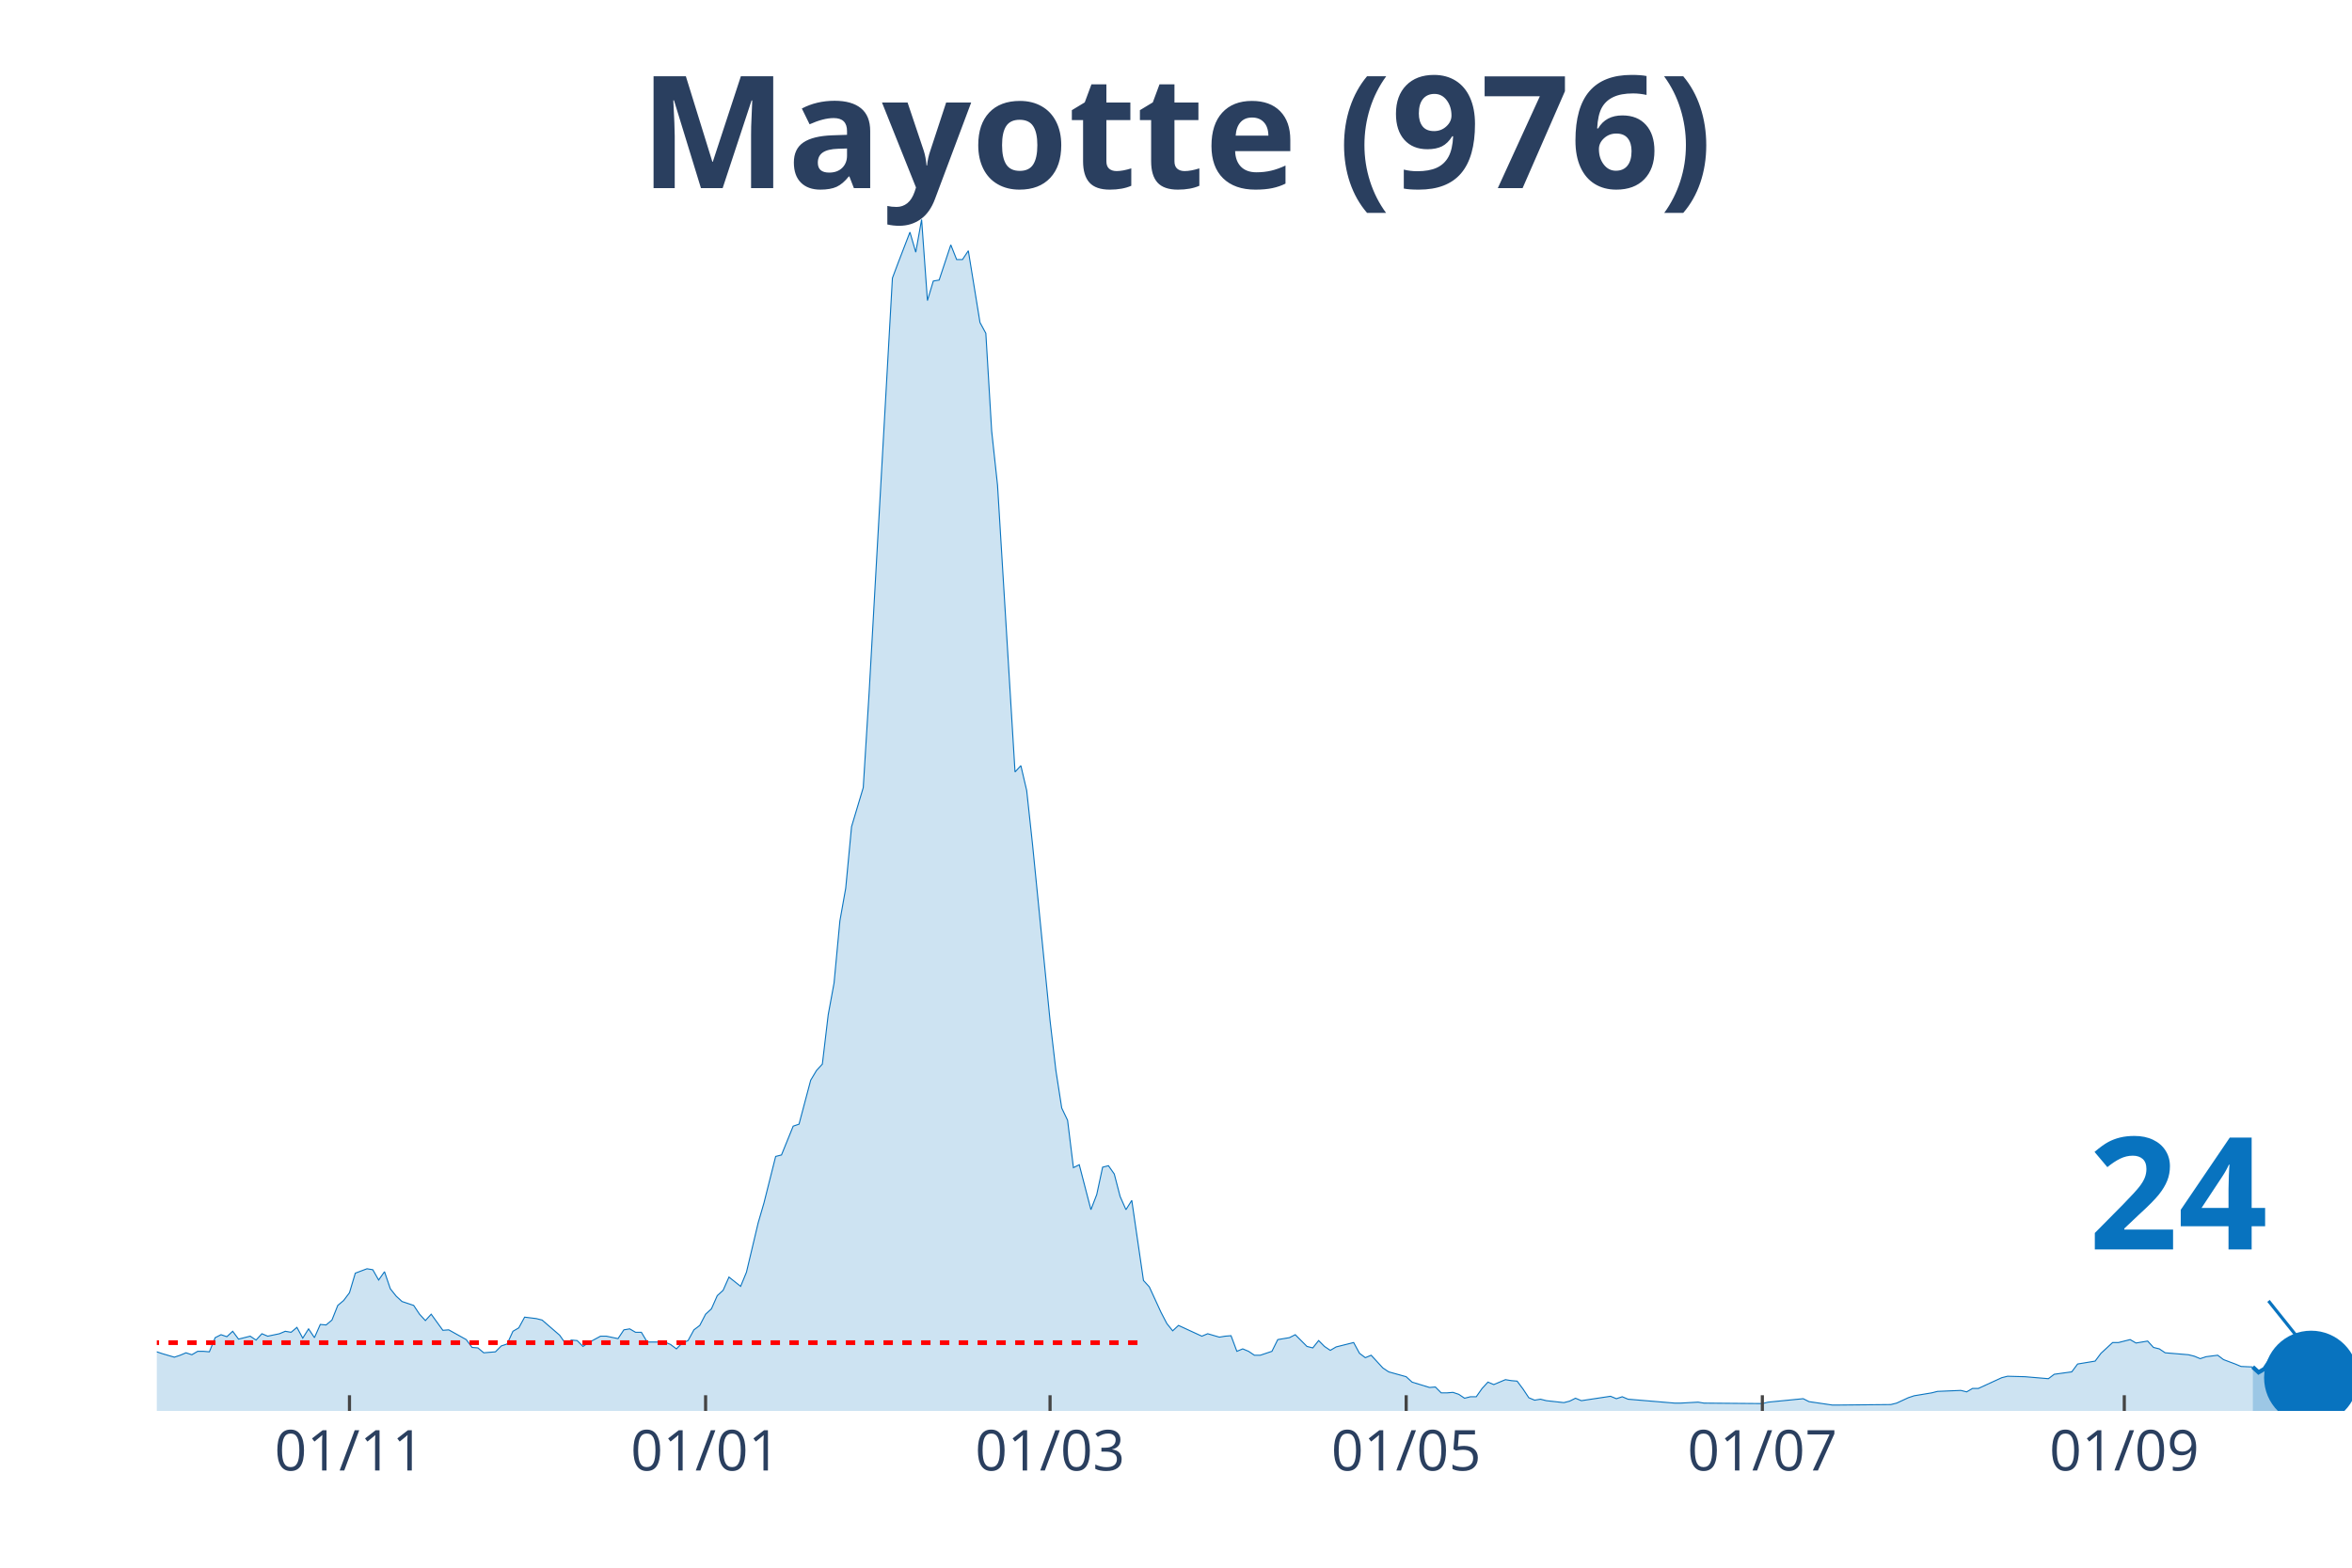
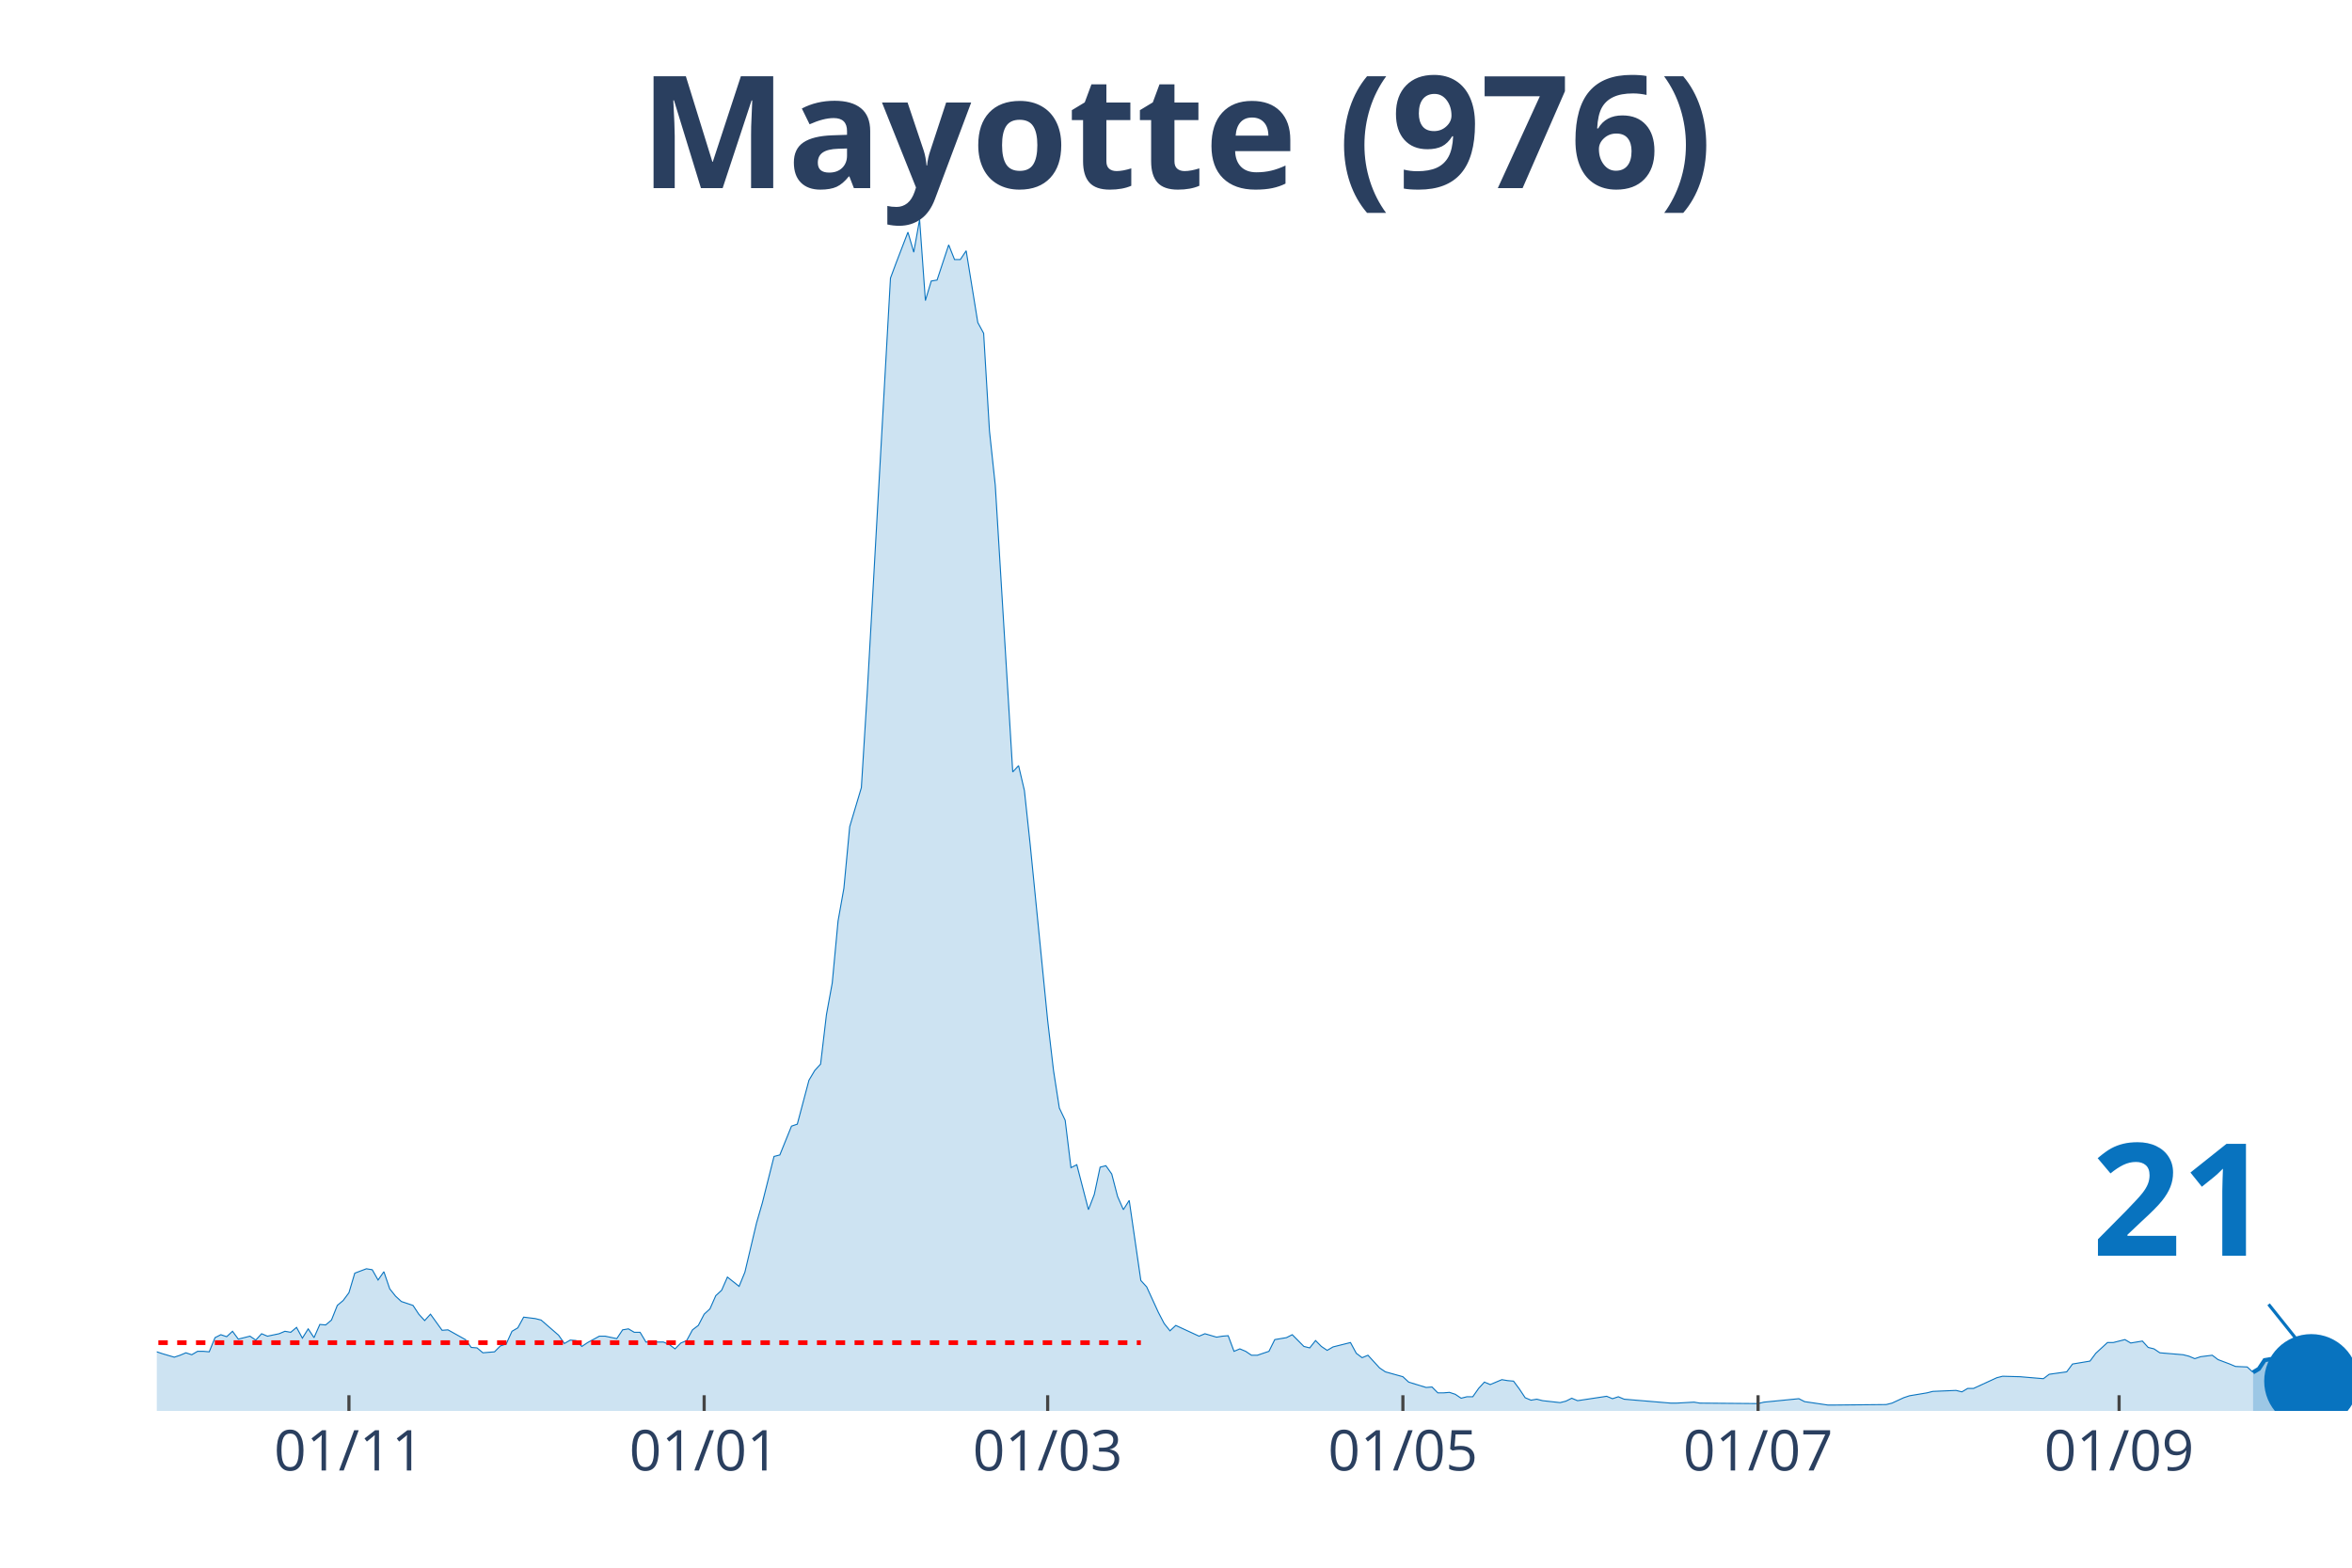
<svg xmlns="http://www.w3.org/2000/svg" class="main-svg" width="1125" height="750" style="" viewBox="0 0 750 500">
  <rect x="0" y="0" width="750" height="500" style="fill: rgb(0, 0, 0); fill-opacity: 0;" />
-   <defs id="defs-6da589">
+   <defs id="defs-179099">
    <g class="clips">
-       <clipPath id="clip6da589xyplot" class="plotclip">
+       <clipPath id="clip179099xyplot" class="plotclip">
        <rect width="700" height="380" />
      </clipPath>
-       <clipPath class="axesclip" id="clip6da589x">
+       <clipPath class="axesclip" id="clip179099x">
        <rect x="50" y="0" width="700" height="500" />
      </clipPath>
-       <clipPath class="axesclip" id="clip6da589y">
+       <clipPath class="axesclip" id="clip179099y">
        <rect x="0" y="70" width="750" height="380" />
      </clipPath>
-       <clipPath class="axesclip" id="clip6da589xy">
+       <clipPath class="axesclip" id="clip179099xy">
        <rect x="50" y="70" width="700" height="380" />
      </clipPath>
    </g>
    <g class="gradients" />
  </defs>
  <g class="bglayer">
    <rect class="bg" x="50" y="70" width="700" height="380" style="fill: rgb(0, 0, 0); fill-opacity: 0; stroke-width: 0;" />
  </g>
  <g class="layer-below">
    <g class="imagelayer" />
    <g class="shapelayer" />
  </g>
  <g class="cartesianlayer">
    <g class="subplot xy">
      <g class="layer-subplot">
        <g class="shapelayer" />
        <g class="imagelayer" />
      </g>
      <g class="gridlayer">
        <g class="x">
-           <path class="xgrid crisp" transform="translate(111.44,0)" d="M0,70v380" style="stroke: rgb(255, 255, 255); stroke-opacity: 1; stroke-width: 1px;" />
-           <path class="xgrid crisp" transform="translate(225,0)" d="M0,70v380" style="stroke: rgb(255, 255, 255); stroke-opacity: 1; stroke-width: 1px;" />
-           <path class="xgrid crisp" transform="translate(334.84,0)" d="M0,70v380" style="stroke: rgb(255, 255, 255); stroke-opacity: 1; stroke-width: 1px;" />
-           <path class="xgrid crisp" transform="translate(448.4,0)" d="M0,70v380" style="stroke: rgb(255, 255, 255); stroke-opacity: 1; stroke-width: 1px;" />
-           <path class="xgrid crisp" transform="translate(561.97,0)" d="M0,70v380" style="stroke: rgb(255, 255, 255); stroke-opacity: 1; stroke-width: 1px;" />
-           <path class="xgrid crisp" transform="translate(677.39,0)" d="M0,70v380" style="stroke: rgb(255, 255, 255); stroke-opacity: 1; stroke-width: 1px;" />
+           <path class="xgrid crisp" transform="translate(111.27,0)" d="M0,70v380" style="stroke: rgb(255, 255, 255); stroke-opacity: 1; stroke-width: 1px;" />
+           <path class="xgrid crisp" transform="translate(224.54,0)" d="M0,70v380" style="stroke: rgb(255, 255, 255); stroke-opacity: 1; stroke-width: 1px;" />
+           <path class="xgrid crisp" transform="translate(334.08,0)" d="M0,70v380" style="stroke: rgb(255, 255, 255); stroke-opacity: 1; stroke-width: 1px;" />
+           <path class="xgrid crisp" transform="translate(447.35,0)" d="M0,70v380" style="stroke: rgb(255, 255, 255); stroke-opacity: 1; stroke-width: 1px;" />
+           <path class="xgrid crisp" transform="translate(560.61,0)" d="M0,70v380" style="stroke: rgb(255, 255, 255); stroke-opacity: 1; stroke-width: 1px;" />
+           <path class="xgrid crisp" transform="translate(675.73,0)" d="M0,70v380" style="stroke: rgb(255, 255, 255); stroke-opacity: 1; stroke-width: 1px;" />
        </g>
        <g class="y" />
      </g>
      <g class="zerolinelayer" />
      <path class="xlines-below" />
      <path class="ylines-below" />
      <g class="overlines-below" />
      <g class="xaxislayer-below" />
      <g class="yaxislayer-below" />
      <g class="overaxes-below" />
-       <g class="plot" transform="translate(50, 70)" clip-path="url('#clip6da589xyplot')">
+       <g class="plot" transform="translate(50, 70)" clip-path="url('#clip179099xyplot')">
        <g class="scatterlayer mlayer">
-           <g class="trace scatter trace05f5d0" style="stroke-miterlimit: 2;">
+           <g class="trace scatter traceaf8f05" style="stroke-miterlimit: 2;">
            <g class="fills">
              <g>
-                 <path class="js-fill" d="M668.35,380L-253.19,380L-253.19,375.01L-243.88,377.66L-242.02,377.04L-234.57,358.34L-232.71,343.85L-227.13,327.65L-225.27,326.09L-221.54,332.17L-219.68,345.26L-214.1,360.21L-212.23,360.68L-206.65,359.12L-204.79,359.43L-201.06,359.12L-199.2,359.12L-195.48,361.15L-193.62,362.39L-184.31,359.43L-182.45,361.93L-176.86,359.59L-175,360.99L-165.69,365.51L-163.83,368.63L-160.11,371.59L-158.24,371.74L-152.66,371.59L-150.8,370.34L-145.21,367.22L-143.35,366.29L-137.77,366.76L-135.9,364.42L-132.18,365.82L-130.32,366.13L-111.7,367.07L-109.84,369.25L-100.53,367.07L-98.67,366.91L-94.95,366.6L-93.09,367.85L-83.78,367.22L-81.91,365.67L-70.74,367.38L-68.88,369.41L-65.16,366.91L-63.3,366.76L-59.57,366.91L-57.71,366.29L-55.85,367.07L-53.99,365.51L-52.13,362.39L-50.27,362.39L-48.4,361.77L-46.54,358.97L-44.68,359.59L-42.82,358.19L-39.1,362.08L-37.23,361.62L-33.51,361.93L-31.65,362.71L-24.2,361.62L-22.34,362.55L-18.62,365.35L-16.76,365.35L-14.89,364.26L-13.03,365.04L-7.45,364.11L-5.59,362.24L0,361.15L1.86,361.77L5.59,362.86L7.45,362.24L9.31,361.46L11.17,362.08L13.03,360.99L14.89,360.99L16.76,361.15L18.62,356.63L20.48,355.69L22.34,356.32L24.2,354.6L26.06,357.1L29.79,356.16L31.65,357.41L33.51,355.38L35.37,356.16L39.1,355.38L40.96,354.6L42.82,354.92L44.68,353.36L46.54,356.79L48.4,353.83L50.27,356.63L52.13,352.42L53.99,352.58L55.85,351.02L57.71,346.35L59.57,344.79L61.44,342.3L63.3,336.06L67.02,334.66L68.88,334.97L70.74,338.25L72.61,335.6L74.47,341.05L76.33,343.39L78.19,345.1L80.05,345.72L81.91,346.35L83.78,349.15L85.64,351.18L87.5,349.15L91.22,354.29L93.09,354.14L98.67,357.25L100.53,359.75L102.39,359.9L104.26,361.46L107.98,361.15L109.84,359.28L111.7,358.66L113.56,354.6L115.43,353.51L117.29,350.09L121.01,350.55L122.87,351.02L128.46,355.85L130.32,358.5L132.18,357.41L134.04,357.56L135.9,359.43L137.77,358.19L141.49,356.16L143.35,356.16L147.07,356.94L148.94,354.14L150.8,353.83L152.66,354.92L154.52,354.92L156.38,358.03L161.97,358.03L163.83,358.81L165.69,360.21L167.55,358.34L169.41,357.56L171.28,354.14L173.14,352.73L175,349.15L176.86,347.44L178.72,343.23L180.59,341.52L182.45,337.31L186.17,340.27L188.03,335.75L191.76,320.02L193.62,313.63L197.34,298.83L199.2,298.36L202.93,289.17L204.79,288.54L208.51,274.52L210.37,271.41L212.23,269.38L214.1,253.64L215.96,243.52L217.82,223.73L219.68,213.29L221.54,193.66L225.27,181.2L227.13,151.13L234.57,18.7L236.44,13.71L240.16,4.05L242.02,10.44L243.88,0L245.74,25.86L247.61,19.63L249.47,19.32L253.19,8.1L255.05,12.78L256.91,12.78L258.78,9.97L262.5,32.87L264.36,36.3L266.22,67.46L268.09,84.76L273.67,176.21L275.53,174.19L277.39,182.13L279.26,199.43L284.84,255.51L286.7,271.41L288.56,283.4L290.43,287.3L292.29,302.41L294.15,301.48L297.87,315.81L299.73,310.98L301.6,302.26L303.46,301.79L305.32,304.44L307.18,311.6L309.04,315.81L310.9,312.85L314.63,338.4L316.49,340.43L320.21,348.53L322.07,352.11L323.94,354.45L325.8,352.73L333.24,356.16L335.11,355.38L338.83,356.47L340.69,356.16L342.55,356.01L344.41,360.99L346.28,360.21L348.14,360.99L350,362.24L351.86,362.24L355.59,360.99L357.45,357.25L361.17,356.63L363.03,355.69L366.76,359.43L368.62,359.9L370.48,357.56L372.34,359.43L374.2,360.68L376.06,359.59L381.65,358.19L383.51,361.62L385.37,363.02L387.23,362.24L390.96,366.29L392.82,367.54L398.4,369.09L400.27,370.81L405.85,372.52L407.71,372.37L409.57,374.24L411.44,374.24L413.3,374.08L415.16,374.7L417.02,375.95L418.88,375.48L420.74,375.48L422.61,372.83L424.47,370.81L426.33,371.59L430.05,370.03L431.91,370.34L433.78,370.5L435.64,372.99L437.5,375.79L439.36,376.57L441.22,376.26L443.09,376.73L448.67,377.35L450.53,376.88L452.39,375.95L454.26,376.73L463.56,375.33L465.43,376.1L467.29,375.48L469.15,376.26L484.04,377.51L485.9,377.51L491.49,377.2L493.35,377.51L511.97,377.66L513.83,377.2L525,376.1L526.86,377.04L534.31,378.13L536.17,378.13L552.93,377.97L554.79,377.51L558.51,375.79L560.37,375.17L565.96,374.24L567.82,373.77L575.27,373.46L577.13,373.92L578.99,372.83L580.85,372.83L588.3,369.41L590.16,368.94L595.74,369.09L597.61,369.25L603.19,369.72L605.05,368.31L610.64,367.54L612.5,365.04L618.09,364.11L619.95,361.62L623.67,358.19L625.53,358.19L629.26,357.25L631.12,358.34L634.84,357.72L636.7,359.75L638.56,360.21L640.43,361.46L647.87,362.08L649.73,362.55L651.6,363.33L653.46,362.71L657.18,362.24L659.04,363.64L662.77,365.04L664.63,365.82L668.35,365.98" style="fill: rgb(8, 115, 191); fill-opacity: 0.2; stroke-width: 0;" />
+                 <path class="js-fill" d="M668.44,380L-252.52,380L-252.52,375.01L-243.24,377.66L-241.38,377.04L-233.95,358.34L-232.1,343.85L-226.53,327.65L-224.67,326.09L-220.95,332.17L-219.1,345.26L-213.53,360.21L-211.67,360.68L-206.1,359.12L-204.24,359.43L-200.53,359.12L-198.67,359.12L-194.96,361.15L-193.1,362.39L-183.82,359.43L-181.96,361.93L-176.39,359.59L-174.54,360.99L-165.25,365.51L-163.4,368.63L-159.68,371.59L-157.82,371.74L-152.25,371.59L-150.4,370.34L-144.83,367.22L-142.97,366.29L-137.4,366.76L-135.54,364.42L-131.83,365.82L-129.97,366.13L-111.41,367.07L-109.55,369.25L-100.27,367.07L-98.41,366.91L-94.69,366.6L-92.84,367.85L-83.55,367.22L-81.7,365.67L-70.56,367.38L-68.7,369.41L-64.99,366.91L-63.13,366.76L-59.42,366.91L-57.56,366.29L-55.7,367.07L-53.85,365.51L-51.99,362.39L-50.13,362.39L-48.28,361.77L-46.42,358.97L-44.56,359.59L-42.71,358.19L-38.99,362.08L-37.14,361.62L-33.42,361.93L-31.56,362.71L-24.14,361.62L-22.28,362.55L-18.57,365.35L-16.71,365.35L-14.85,364.26L-13,365.04L-7.43,364.11L-5.57,362.24L0,361.15L1.86,361.77L5.57,362.86L7.43,362.24L9.28,361.46L11.14,362.08L13,360.99L14.85,360.99L16.71,361.15L18.57,356.63L20.42,355.69L22.28,356.32L24.14,354.6L25.99,357.1L29.71,356.16L31.56,357.41L33.42,355.38L35.28,356.16L38.99,355.38L40.85,354.6L42.71,354.92L44.56,353.36L46.42,356.79L48.28,353.83L50.13,356.63L51.99,352.42L53.85,352.58L55.7,351.02L57.56,346.35L59.42,344.79L61.27,342.3L63.13,336.06L66.84,334.66L68.7,334.97L70.56,338.25L72.41,335.6L74.27,341.05L76.13,343.39L77.98,345.1L79.84,345.72L81.7,346.35L83.55,349.15L85.41,351.18L87.27,349.15L90.98,354.29L92.84,354.14L98.41,357.25L100.27,359.75L102.12,359.9L103.98,361.46L107.69,361.15L109.55,359.28L111.41,358.66L113.26,354.6L115.12,353.51L116.98,350.09L120.69,350.55L122.55,351.02L128.12,355.85L129.97,358.5L131.83,357.41L133.69,357.56L135.54,359.43L137.4,358.19L141.11,356.16L142.97,356.16L146.68,356.94L148.54,354.14L150.4,353.83L152.25,354.92L154.11,354.92L155.97,358.03L161.54,358.03L163.4,358.81L165.25,360.21L167.11,358.34L168.97,357.56L170.82,354.14L172.68,352.73L174.54,349.15L176.39,347.44L178.25,343.23L180.11,341.52L181.96,337.31L185.68,340.27L187.53,335.75L191.25,320.02L193.1,313.63L196.82,298.83L198.67,298.36L202.39,289.17L204.24,288.54L207.96,274.52L209.81,271.41L211.67,269.38L213.53,253.64L215.38,243.52L217.24,223.73L219.1,213.29L220.95,193.66L224.67,181.2L226.53,151.13L233.95,18.7L235.81,13.71L239.52,4.05L241.38,10.44L243.24,0L245.09,25.86L246.95,19.63L248.81,19.32L252.52,8.1L254.38,12.78L256.23,12.78L258.09,9.97L261.8,32.87L263.66,36.3L265.52,67.46L267.37,84.76L272.94,176.21L274.8,174.19L276.66,182.13L278.51,199.43L284.08,255.51L285.94,271.41L287.8,283.4L289.66,287.3L291.51,302.41L293.37,301.48L297.08,315.81L298.94,310.98L300.8,302.26L302.65,301.79L304.51,304.44L306.37,311.6L308.22,315.81L310.08,312.85L313.79,338.4L315.65,340.43L319.36,348.53L321.22,352.11L323.08,354.45L324.93,352.73L332.36,356.16L334.22,355.38L337.93,356.47L339.79,356.16L341.64,356.01L343.5,360.99L345.36,360.21L347.21,360.99L349.07,362.24L350.93,362.24L354.64,360.99L356.5,357.25L360.21,356.63L362.07,355.69L365.78,359.43L367.64,359.9L369.5,357.56L371.35,359.43L373.21,360.68L375.07,359.59L380.64,358.19L382.49,361.62L384.35,363.02L386.21,362.24L389.92,366.29L391.78,367.54L397.35,369.09L399.2,370.81L404.77,372.52L406.63,372.37L408.49,374.24L410.34,374.24L412.2,374.08L414.06,374.7L415.92,375.95L417.77,375.48L419.63,375.48L421.49,372.83L423.34,370.81L425.2,371.59L428.91,370.03L430.77,370.34L432.63,370.5L434.48,372.99L436.34,375.79L438.2,376.57L440.05,376.26L441.91,376.73L447.48,377.35L449.34,376.88L451.19,375.95L453.05,376.73L462.33,375.33L464.19,376.1L466.05,375.48L467.9,376.26L482.76,377.51L484.62,377.51L490.19,377.2L492.04,377.51L510.61,377.66L512.47,377.2L523.61,376.1L525.46,377.04L532.89,378.13L534.75,378.13L551.46,377.97L553.32,377.51L557.03,375.79L558.89,375.17L564.46,374.24L566.31,373.77L573.74,373.46L575.6,373.92L577.45,372.83L579.31,372.83L586.74,369.41L588.59,368.94L594.16,369.09L596.02,369.25L601.59,369.72L603.45,368.31L609.02,367.54L610.88,365.04L616.45,364.11L618.3,361.62L622.02,358.19L623.87,358.19L627.59,357.25L629.44,358.34L633.16,357.72L635.01,359.75L636.87,360.21L638.73,361.46L646.15,362.08L648.01,362.55L649.87,363.33L651.72,362.71L655.44,362.24L657.29,363.64L661.01,365.04L662.86,365.82L666.58,365.98L668.44,367.69" style="fill: rgb(8, 115, 191); fill-opacity: 0.2; stroke-width: 0;" />
              </g>
            </g>
            <g class="errorbars" />
            <g class="lines">
-               <path class="js-line" d="M-253.19,375.01L-243.88,377.66L-242.02,377.04L-234.57,358.34L-232.71,343.85L-227.13,327.65L-225.27,326.09L-221.54,332.17L-219.68,345.26L-214.1,360.21L-212.23,360.68L-206.65,359.12L-204.79,359.43L-201.06,359.12L-199.2,359.12L-195.48,361.15L-193.62,362.39L-184.31,359.43L-182.45,361.93L-176.86,359.59L-175,360.99L-165.69,365.51L-163.83,368.63L-160.11,371.59L-158.24,371.74L-152.66,371.59L-150.8,370.34L-145.21,367.22L-143.35,366.29L-137.77,366.76L-135.9,364.42L-132.18,365.82L-130.32,366.13L-111.7,367.07L-109.84,369.25L-100.53,367.07L-98.67,366.91L-94.95,366.6L-93.09,367.85L-83.78,367.22L-81.91,365.67L-70.74,367.38L-68.88,369.41L-65.16,366.91L-63.3,366.76L-59.57,366.91L-57.71,366.29L-55.85,367.07L-53.99,365.51L-52.13,362.39L-50.27,362.39L-48.4,361.77L-46.54,358.97L-44.68,359.59L-42.82,358.19L-39.1,362.08L-37.23,361.62L-33.51,361.93L-31.65,362.71L-24.2,361.62L-22.34,362.55L-18.62,365.35L-16.76,365.35L-14.89,364.26L-13.03,365.04L-7.45,364.11L-5.59,362.24L0,361.15L1.86,361.77L5.59,362.86L7.45,362.24L9.31,361.46L11.17,362.08L13.03,360.99L14.89,360.99L16.76,361.15L18.62,356.63L20.48,355.69L22.34,356.32L24.2,354.6L26.06,357.1L29.79,356.16L31.65,357.41L33.51,355.38L35.37,356.16L39.1,355.38L40.96,354.6L42.82,354.92L44.68,353.36L46.54,356.79L48.4,353.83L50.27,356.63L52.13,352.42L53.99,352.58L55.85,351.02L57.71,346.35L59.57,344.79L61.44,342.3L63.3,336.06L67.02,334.66L68.88,334.97L70.74,338.25L72.61,335.6L74.47,341.05L76.33,343.39L78.19,345.1L80.05,345.72L81.91,346.35L83.78,349.15L85.64,351.18L87.5,349.15L91.22,354.29L93.09,354.14L98.67,357.25L100.53,359.75L102.39,359.9L104.26,361.46L107.98,361.15L109.84,359.28L111.7,358.66L113.56,354.6L115.43,353.51L117.29,350.09L121.01,350.55L122.87,351.02L128.46,355.85L130.32,358.5L132.18,357.41L134.04,357.56L135.9,359.43L137.77,358.19L141.49,356.16L143.35,356.16L147.07,356.94L148.94,354.14L150.8,353.83L152.66,354.92L154.52,354.92L156.38,358.03L161.97,358.03L163.83,358.81L165.69,360.21L167.55,358.34L169.41,357.56L171.28,354.14L173.14,352.73L175,349.15L176.86,347.44L178.72,343.23L180.59,341.52L182.45,337.31L186.17,340.27L188.03,335.75L191.76,320.02L193.62,313.63L197.34,298.83L199.2,298.36L202.93,289.17L204.79,288.54L208.51,274.52L210.37,271.41L212.23,269.38L214.1,253.64L215.96,243.52L217.82,223.73L219.68,213.29L221.54,193.66L225.27,181.2L227.13,151.13L234.57,18.7L236.44,13.71L240.16,4.05L242.02,10.44L243.88,0L245.74,25.86L247.61,19.63L249.47,19.32L253.19,8.1L255.05,12.78L256.91,12.78L258.78,9.97L262.5,32.87L264.36,36.3L266.22,67.46L268.09,84.76L273.67,176.21L275.53,174.19L277.39,182.13L279.26,199.43L284.84,255.51L286.7,271.41L288.56,283.4L290.43,287.3L292.29,302.41L294.15,301.48L297.87,315.81L299.73,310.98L301.6,302.26L303.46,301.79L305.32,304.44L307.18,311.6L309.04,315.81L310.9,312.85L314.63,338.4L316.49,340.43L320.21,348.53L322.07,352.11L323.94,354.45L325.8,352.73L333.24,356.16L335.11,355.38L338.83,356.47L340.69,356.16L342.55,356.01L344.41,360.99L346.28,360.21L348.14,360.99L350,362.24L351.86,362.24L355.59,360.99L357.45,357.25L361.17,356.63L363.03,355.69L366.76,359.43L368.62,359.9L370.48,357.56L372.34,359.43L374.2,360.68L376.06,359.59L381.65,358.19L383.51,361.62L385.37,363.02L387.23,362.24L390.96,366.29L392.82,367.54L398.4,369.09L400.27,370.81L405.85,372.52L407.71,372.37L409.57,374.24L411.44,374.24L413.3,374.08L415.16,374.7L417.02,375.95L418.88,375.48L420.74,375.48L422.61,372.83L424.47,370.81L426.33,371.59L430.05,370.03L431.91,370.34L433.78,370.5L435.64,372.99L437.5,375.79L439.36,376.57L441.22,376.26L443.09,376.73L448.67,377.35L450.53,376.88L452.39,375.95L454.26,376.73L463.56,375.33L465.43,376.1L467.29,375.48L469.15,376.26L484.04,377.51L485.9,377.51L491.49,377.2L493.35,377.51L511.97,377.66L513.83,377.2L525,376.1L526.86,377.04L534.31,378.13L536.17,378.13L552.93,377.97L554.79,377.51L558.51,375.79L560.37,375.17L565.96,374.24L567.82,373.77L575.27,373.46L577.13,373.92L578.99,372.83L580.85,372.83L588.3,369.41L590.16,368.94L595.74,369.09L597.61,369.25L603.19,369.72L605.05,368.31L610.64,367.54L612.5,365.04L618.09,364.11L619.95,361.62L623.67,358.19L625.53,358.19L629.26,357.25L631.12,358.34L634.84,357.72L636.7,359.75L638.56,360.21L640.43,361.46L647.87,362.08L649.73,362.55L651.6,363.33L653.46,362.71L657.18,362.24L659.04,363.64L662.77,365.04L664.63,365.82L668.35,365.98" style="vector-effect: non-scaling-stroke; fill: none; stroke: rgb(8, 115, 191); stroke-opacity: 1; stroke-width: 0.5px; opacity: 1;" />
+               <path class="js-line" d="M-252.52,375.01L-243.24,377.66L-241.38,377.04L-233.95,358.34L-232.1,343.85L-226.53,327.65L-224.67,326.09L-220.95,332.17L-219.1,345.26L-213.53,360.21L-211.67,360.68L-206.1,359.12L-204.24,359.43L-200.53,359.12L-198.67,359.12L-194.96,361.15L-193.1,362.39L-183.82,359.43L-181.96,361.93L-176.39,359.59L-174.54,360.99L-165.25,365.51L-163.4,368.63L-159.68,371.59L-157.82,371.74L-152.25,371.59L-150.4,370.34L-144.83,367.22L-142.97,366.29L-137.4,366.76L-135.54,364.42L-131.83,365.82L-129.97,366.13L-111.41,367.07L-109.55,369.25L-100.27,367.07L-98.41,366.91L-94.69,366.6L-92.84,367.85L-83.55,367.22L-81.7,365.67L-70.56,367.38L-68.7,369.41L-64.99,366.91L-63.13,366.76L-59.42,366.91L-57.56,366.29L-55.7,367.07L-53.85,365.51L-51.99,362.39L-50.13,362.39L-48.28,361.77L-46.42,358.97L-44.56,359.59L-42.71,358.19L-38.99,362.08L-37.14,361.62L-33.42,361.93L-31.56,362.71L-24.14,361.62L-22.28,362.55L-18.57,365.35L-16.71,365.35L-14.85,364.26L-13,365.04L-7.43,364.11L-5.57,362.24L0,361.15L1.86,361.77L5.57,362.86L7.43,362.24L9.28,361.46L11.14,362.08L13,360.99L14.85,360.99L16.71,361.15L18.57,356.63L20.42,355.69L22.28,356.32L24.14,354.6L25.99,357.1L29.71,356.16L31.56,357.41L33.42,355.38L35.28,356.16L38.99,355.38L40.85,354.6L42.71,354.92L44.56,353.36L46.42,356.79L48.28,353.83L50.13,356.63L51.99,352.42L53.85,352.58L55.7,351.02L57.56,346.35L59.42,344.79L61.27,342.3L63.13,336.06L66.84,334.66L68.7,334.97L70.56,338.25L72.41,335.6L74.27,341.05L76.13,343.39L77.98,345.1L79.84,345.72L81.7,346.35L83.55,349.15L85.41,351.18L87.27,349.15L90.98,354.29L92.84,354.14L98.41,357.25L100.27,359.75L102.12,359.9L103.98,361.46L107.69,361.15L109.55,359.28L111.41,358.66L113.26,354.6L115.12,353.51L116.98,350.09L120.69,350.55L122.55,351.02L128.12,355.85L129.97,358.5L131.83,357.41L133.69,357.56L135.54,359.43L137.4,358.19L141.11,356.16L142.97,356.16L146.68,356.94L148.54,354.14L150.4,353.83L152.25,354.92L154.11,354.92L155.97,358.03L161.54,358.03L163.4,358.81L165.25,360.21L167.11,358.34L168.97,357.56L170.82,354.14L172.68,352.73L174.54,349.15L176.39,347.44L178.25,343.23L180.11,341.52L181.96,337.31L185.68,340.27L187.53,335.75L191.25,320.02L193.1,313.63L196.82,298.83L198.67,298.36L202.39,289.17L204.24,288.54L207.96,274.52L209.81,271.41L211.67,269.38L213.53,253.64L215.38,243.52L217.24,223.73L219.1,213.29L220.95,193.66L224.67,181.2L226.53,151.13L233.95,18.7L235.81,13.71L239.52,4.05L241.38,10.44L243.24,0L245.09,25.86L246.95,19.63L248.81,19.32L252.52,8.1L254.38,12.78L256.23,12.78L258.09,9.97L261.8,32.87L263.66,36.3L265.52,67.46L267.37,84.76L272.94,176.21L274.8,174.19L276.66,182.13L278.51,199.43L284.08,255.51L285.94,271.41L287.8,283.4L289.66,287.3L291.51,302.41L293.37,301.48L297.08,315.81L298.94,310.98L300.8,302.26L302.65,301.79L304.51,304.44L306.37,311.6L308.22,315.81L310.08,312.85L313.79,338.4L315.65,340.43L319.36,348.53L321.22,352.11L323.08,354.45L324.93,352.73L332.36,356.16L334.22,355.38L337.93,356.47L339.79,356.16L341.64,356.01L343.5,360.99L345.36,360.21L347.21,360.99L349.07,362.24L350.93,362.24L354.64,360.99L356.5,357.25L360.21,356.63L362.07,355.69L365.78,359.43L367.64,359.9L369.5,357.56L371.35,359.43L373.21,360.68L375.07,359.59L380.64,358.19L382.49,361.62L384.35,363.02L386.21,362.24L389.92,366.29L391.78,367.54L397.35,369.09L399.2,370.81L404.77,372.52L406.63,372.37L408.49,374.24L410.34,374.24L412.2,374.08L414.06,374.7L415.92,375.95L417.77,375.48L419.63,375.48L421.49,372.83L423.34,370.81L425.2,371.59L428.91,370.03L430.77,370.34L432.63,370.5L434.48,372.99L436.34,375.79L438.2,376.57L440.05,376.26L441.91,376.73L447.48,377.35L449.34,376.88L451.19,375.95L453.05,376.73L462.33,375.33L464.19,376.1L466.05,375.48L467.9,376.26L482.76,377.51L484.62,377.51L490.19,377.2L492.04,377.51L510.61,377.66L512.47,377.2L523.61,376.1L525.46,377.04L532.89,378.13L534.75,378.13L551.46,377.97L553.32,377.51L557.03,375.79L558.89,375.17L564.46,374.24L566.31,373.77L573.74,373.46L575.6,373.92L577.45,372.83L579.31,372.83L586.74,369.41L588.59,368.94L594.16,369.09L596.02,369.25L601.59,369.72L603.45,368.31L609.02,367.54L610.88,365.04L616.45,364.11L618.3,361.62L622.02,358.19L623.87,358.19L627.59,357.25L629.44,358.34L633.16,357.72L635.01,359.75L636.87,360.21L638.73,361.46L646.15,362.08L648.01,362.55L649.87,363.33L651.72,362.71L655.44,362.24L657.29,363.64L661.01,365.04L662.86,365.82L666.58,365.98L668.44,367.69" style="vector-effect: non-scaling-stroke; fill: none; stroke: rgb(8, 115, 191); stroke-opacity: 1; stroke-width: 0.5px; opacity: 1;" />
            </g>
            <g class="points" />
            <g class="text" />
          </g>
-           <g class="trace scatter trace8d0aa7" style="stroke-miterlimit: 2;">
+           <g class="trace scatter trace1cb9e7" style="stroke-miterlimit: 2;">
            <g class="fills">
              <g>
-                 <path class="js-fill" d="M686.97,380L668.35,380L668.35,365.98L670.21,367.69L672.07,366.6L673.94,363.8L675.8,363.49L679.52,365.35L681.38,365.2L683.24,364.11L685.11,365.82L686.97,369.41" style="fill: rgb(8, 115, 191); fill-opacity: 0.4; stroke-width: 0;" />
+                 <path class="js-fill" d="M687,380L668.44,380L668.44,367.69L670.29,366.6L672.15,363.8L674.01,363.49L675.86,364.42L677.72,365.35L679.58,365.2L681.43,364.11L683.29,365.82L685.15,369.41L687,370.5" style="fill: rgb(8, 115, 191); fill-opacity: 0.4; stroke-width: 0;" />
              </g>
            </g>
            <g class="errorbars" />
            <g class="lines">
-               <path class="js-line" d="M668.35,365.98L670.21,367.69L672.07,366.6L673.94,363.8L675.8,363.49L679.52,365.35L681.38,365.2L683.24,364.11L685.11,365.82L686.97,369.41" style="vector-effect: non-scaling-stroke; fill: none; stroke: rgb(8, 115, 191); stroke-opacity: 1; stroke-width: 2px; opacity: 1;" />
+               <path class="js-line" d="M668.44,367.69L670.29,366.6L672.15,363.8L674.01,363.49L675.86,364.42L677.72,365.35L679.58,365.2L681.43,364.11L683.29,365.82L685.15,369.41L687,370.5" style="vector-effect: non-scaling-stroke; fill: none; stroke: rgb(8, 115, 191); stroke-opacity: 1; stroke-width: 2px; opacity: 1;" />
            </g>
            <g class="points" />
            <g class="text" />
          </g>
-           <g class="trace scatter traceeffded" style="stroke-miterlimit: 2; opacity: 1;">
+           <g class="trace scatter tracef3dce0" style="stroke-miterlimit: 2; opacity: 1;">
            <g class="fills" />
            <g class="errorbars" />
            <g class="lines" />
            <g class="points">
-               <path class="point" transform="translate(686.97,369.41)" d="M15,0A15,15 0 1,1 0,-15A15,15 0 0,1 15,0Z" style="opacity: 1; stroke-width: 0px; fill: rgb(8, 115, 191); fill-opacity: 1;" />
+               <path class="point" transform="translate(687,370.5)" d="M15,0A15,15 0 1,1 0,-15A15,15 0 0,1 15,0Z" style="opacity: 1; stroke-width: 0px; fill: rgb(8, 115, 191); fill-opacity: 1;" />
            </g>
            <g class="text" />
          </g>
        </g>
      </g>
      <g class="overplot" />
      <path class="xlines-above crisp" style="fill: none; stroke-width: 1px; stroke: rgb(0, 0, 0); stroke-opacity: 0;" d="" />
      <path class="ylines-above crisp" style="fill: none;" d="M0,0" />
      <g class="overlines-above" />
      <g class="xaxislayer-above">
-         <path class="xtick ticks crisp" d="M0,450v-5" transform="translate(111.44,0)" style="stroke: rgb(68, 68, 68); stroke-opacity: 1; stroke-width: 1px;" />
-         <path class="xtick ticks crisp" d="M0,450v-5" transform="translate(225,0)" style="stroke: rgb(68, 68, 68); stroke-opacity: 1; stroke-width: 1px;" />
-         <path class="xtick ticks crisp" d="M0,450v-5" transform="translate(334.84,0)" style="stroke: rgb(68, 68, 68); stroke-opacity: 1; stroke-width: 1px;" />
-         <path class="xtick ticks crisp" d="M0,450v-5" transform="translate(448.4,0)" style="stroke: rgb(68, 68, 68); stroke-opacity: 1; stroke-width: 1px;" />
-         <path class="xtick ticks crisp" d="M0,450v-5" transform="translate(561.97,0)" style="stroke: rgb(68, 68, 68); stroke-opacity: 1; stroke-width: 1px;" />
-         <path class="xtick ticks crisp" d="M0,450v-5" transform="translate(677.39,0)" style="stroke: rgb(68, 68, 68); stroke-opacity: 1; stroke-width: 1px;" />
+         <path class="xtick ticks crisp" d="M0,450v-5" transform="translate(111.27,0)" style="stroke: rgb(68, 68, 68); stroke-opacity: 1; stroke-width: 1px;" />
+         <path class="xtick ticks crisp" d="M0,450v-5" transform="translate(224.54,0)" style="stroke: rgb(68, 68, 68); stroke-opacity: 1; stroke-width: 1px;" />
+         <path class="xtick ticks crisp" d="M0,450v-5" transform="translate(334.08,0)" style="stroke: rgb(68, 68, 68); stroke-opacity: 1; stroke-width: 1px;" />
+         <path class="xtick ticks crisp" d="M0,450v-5" transform="translate(447.35,0)" style="stroke: rgb(68, 68, 68); stroke-opacity: 1; stroke-width: 1px;" />
+         <path class="xtick ticks crisp" d="M0,450v-5" transform="translate(560.61,0)" style="stroke: rgb(68, 68, 68); stroke-opacity: 1; stroke-width: 1px;" />
+         <path class="xtick ticks crisp" d="M0,450v-5" transform="translate(675.73,0)" style="stroke: rgb(68, 68, 68); stroke-opacity: 1; stroke-width: 1px;" />
        <g class="xtick">
-           <text text-anchor="middle" x="0" y="469" transform="translate(111.44,0)" style="font-family: 'Open Sans', verdana, arial, sans-serif; font-size: 18px; fill: rgb(42, 63, 95); fill-opacity: 1; white-space: pre;">01/11</text>
+           <text text-anchor="middle" x="0" y="469" transform="translate(111.27,0)" style="font-family: 'Open Sans', verdana, arial, sans-serif; font-size: 18px; fill: rgb(42, 63, 95); fill-opacity: 1; white-space: pre;">01/11</text>
        </g>
        <g class="xtick">
-           <text text-anchor="middle" x="0" y="469" transform="translate(225,0)" style="font-family: 'Open Sans', verdana, arial, sans-serif; font-size: 18px; fill: rgb(42, 63, 95); fill-opacity: 1; white-space: pre;">01/01</text>
+           <text text-anchor="middle" x="0" y="469" transform="translate(224.54,0)" style="font-family: 'Open Sans', verdana, arial, sans-serif; font-size: 18px; fill: rgb(42, 63, 95); fill-opacity: 1; white-space: pre;">01/01</text>
        </g>
        <g class="xtick">
-           <text text-anchor="middle" x="0" y="469" transform="translate(334.84,0)" style="font-family: 'Open Sans', verdana, arial, sans-serif; font-size: 18px; fill: rgb(42, 63, 95); fill-opacity: 1; white-space: pre;">01/03</text>
+           <text text-anchor="middle" x="0" y="469" transform="translate(334.08,0)" style="font-family: 'Open Sans', verdana, arial, sans-serif; font-size: 18px; fill: rgb(42, 63, 95); fill-opacity: 1; white-space: pre;">01/03</text>
        </g>
        <g class="xtick">
-           <text text-anchor="middle" x="0" y="469" transform="translate(448.4,0)" style="font-family: 'Open Sans', verdana, arial, sans-serif; font-size: 18px; fill: rgb(42, 63, 95); fill-opacity: 1; white-space: pre;">01/05</text>
+           <text text-anchor="middle" x="0" y="469" transform="translate(447.35,0)" style="font-family: 'Open Sans', verdana, arial, sans-serif; font-size: 18px; fill: rgb(42, 63, 95); fill-opacity: 1; white-space: pre;">01/05</text>
        </g>
        <g class="xtick">
-           <text text-anchor="middle" x="0" y="469" transform="translate(561.97,0)" style="font-family: 'Open Sans', verdana, arial, sans-serif; font-size: 18px; fill: rgb(42, 63, 95); fill-opacity: 1; white-space: pre;">01/07</text>
+           <text text-anchor="middle" x="0" y="469" transform="translate(560.61,0)" style="font-family: 'Open Sans', verdana, arial, sans-serif; font-size: 18px; fill: rgb(42, 63, 95); fill-opacity: 1; white-space: pre;">01/07</text>
        </g>
        <g class="xtick">
-           <text text-anchor="middle" x="0" y="469" transform="translate(677.39,0)" style="font-family: 'Open Sans', verdana, arial, sans-serif; font-size: 18px; fill: rgb(42, 63, 95); fill-opacity: 1; white-space: pre;">01/09</text>
+           <text text-anchor="middle" x="0" y="469" transform="translate(675.73,0)" style="font-family: 'Open Sans', verdana, arial, sans-serif; font-size: 18px; fill: rgb(42, 63, 95); fill-opacity: 1; white-space: pre;">01/09</text>
        </g>
      </g>
      <g class="yaxislayer-above" />
      <g class="overaxes-above" />
    </g>
  </g>
  <g class="polarlayer" />
  <g class="ternarylayer" />
  <g class="geolayer" />
  <g class="funnelarealayer" />
  <g class="pielayer" />
  <g class="treemaplayer" />
  <g class="sunburstlayer" />
  <g class="glimages" />
-   <defs id="topdefs-6da589">
+   <defs id="topdefs-179099">
    <g class="clips" />
  </defs>
  <g class="layer-above">
    <g class="imagelayer" />
    <g class="shapelayer">
-       <path data-index="0" fill-rule="evenodd" d="M-996.28,428.23L364.63,428.23" clip-path="url('#clip6da589xy')" style="opacity: 1; stroke: rgb(255, 0, 0); stroke-opacity: 1; fill: rgb(0, 0, 0); fill-opacity: 0; stroke-dasharray: 3px, 3px; stroke-width: 1.5px;" />
+       <path data-index="0" fill-rule="evenodd" d="M-993.5,428.23L363.79,428.23" clip-path="url('#clip179099xy')" style="opacity: 1; stroke: rgb(255, 0, 0); stroke-opacity: 1; fill: rgb(0, 0, 0); fill-opacity: 0; stroke-dasharray: 3px, 3px; stroke-width: 1.5px;" />
    </g>
  </g>
  <g class="infolayer">
    <g class="g-gtitle">
      <text class="gtitle" x="375" y="25" text-anchor="middle" dy="0.7em" style="font-family: 'Open Sans', verdana, arial, sans-serif; font-size: 50px; fill: rgb(42, 63, 95); opacity: 1; font-weight: normal; white-space: pre;">
        <tspan style="font-weight:bold">Mayotte (976)</tspan>
      </text>
    </g>
    <g class="g-xtitle" />
    <g class="annotation" data-index="0" style="opacity: 1;">
-       <g class="annotation-text-g" transform="rotate(0,694.97,379.41)">
-         <g class="cursor-pointer" transform="translate(651, 343)">
+       <g class="annotation-text-g" transform="rotate(0,695,380.5)">
+         <g class="cursor-pointer" transform="translate(652, 345)">
          <rect class="bg" x="0.5" y="0.5" width="86" height="71" style="stroke-width: 1px; stroke: rgb(0, 0, 0); stroke-opacity: 0; fill: rgb(255, 255, 255); fill-opacity: 0.6;" />
          <text class="annotation-text" text-anchor="middle" x="43.531" y="55.5" style="font-family: 'Open Sans', verdana, arial, sans-serif; font-size: 50px; fill: rgb(8, 115, 191); fill-opacity: 1; white-space: pre;">
-             <tspan style="font-weight:bold">24 </tspan>
+             <tspan style="font-weight:bold">21 </tspan>
          </text>
        </g>
      </g>
      <g class="annotation-arrow-g" style="opacity: 1;">
-         <path d="M723.37,414.91L734.97,429.41" style="stroke-width: 1px; stroke: rgb(8, 115, 191); stroke-opacity: 1; stroke-dasharray: 0px, 0px, 18.569px, 18.569px;" />
+         <path d="M723.4,416L735,430.5" style="stroke-width: 1px; stroke: rgb(8, 115, 191); stroke-opacity: 1; stroke-dasharray: 0px, 0px, 18.569px, 18.569px;" />
      </g>
    </g>
  </g>
</svg>
